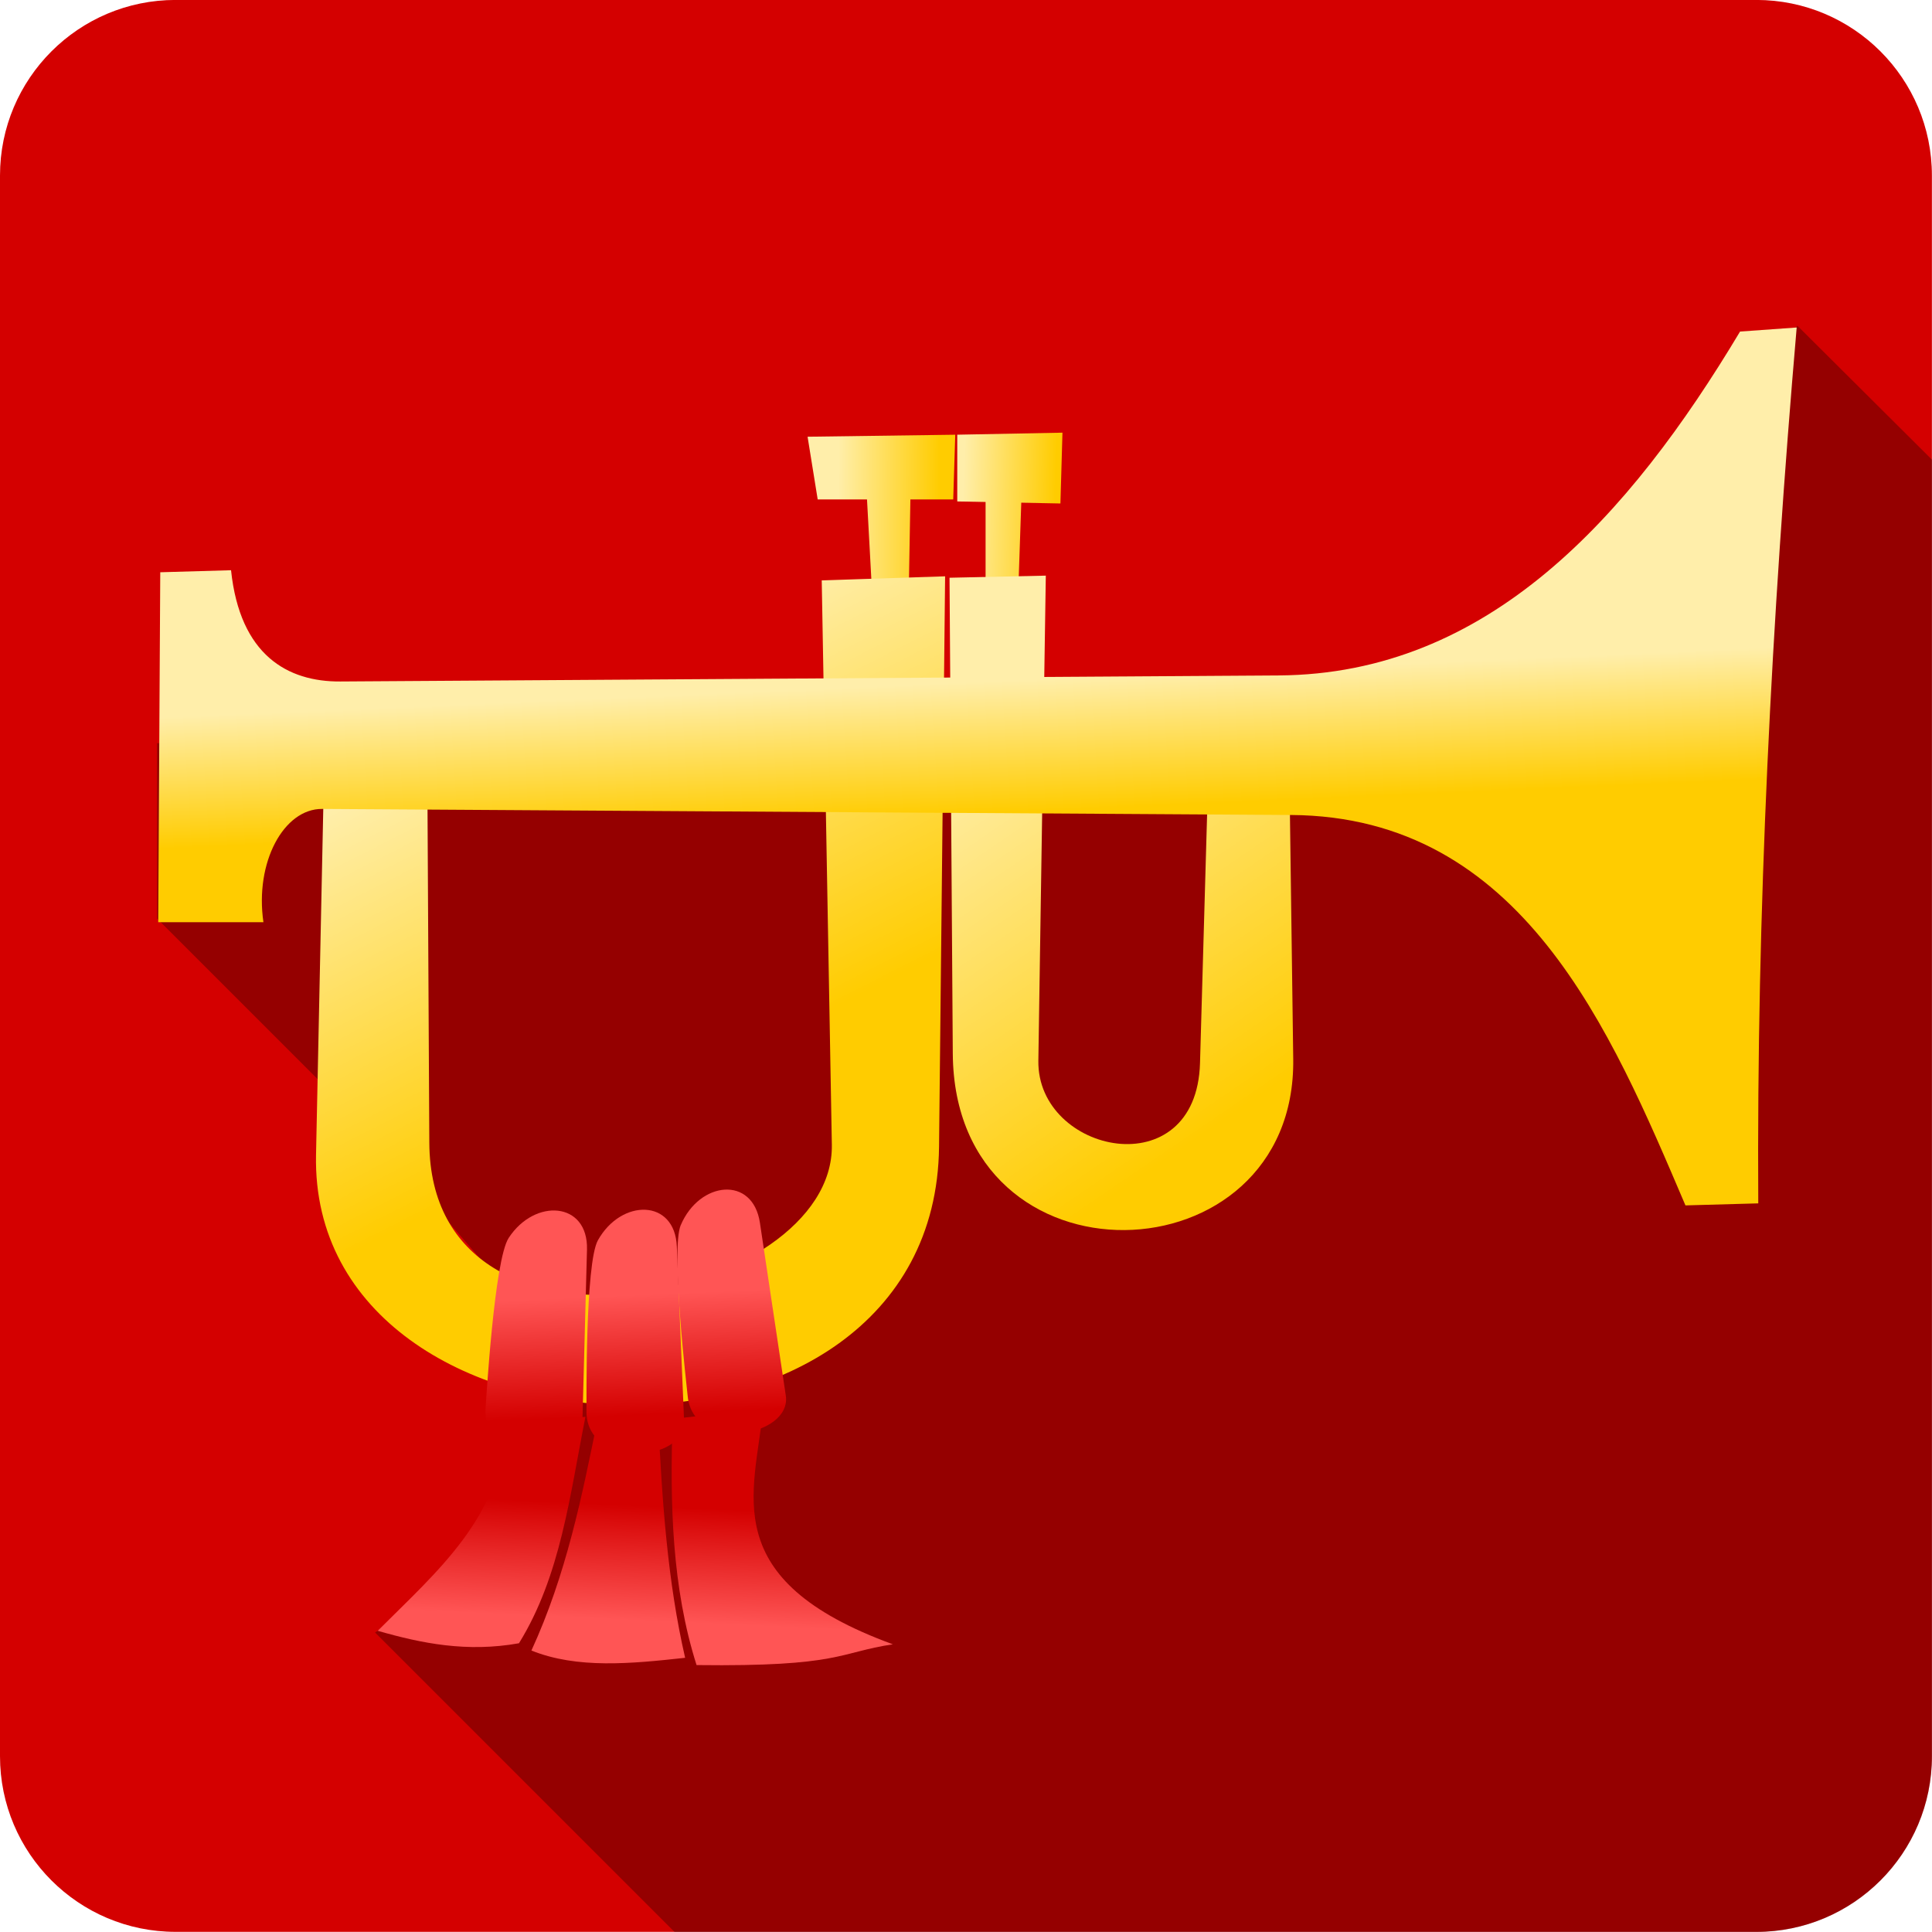
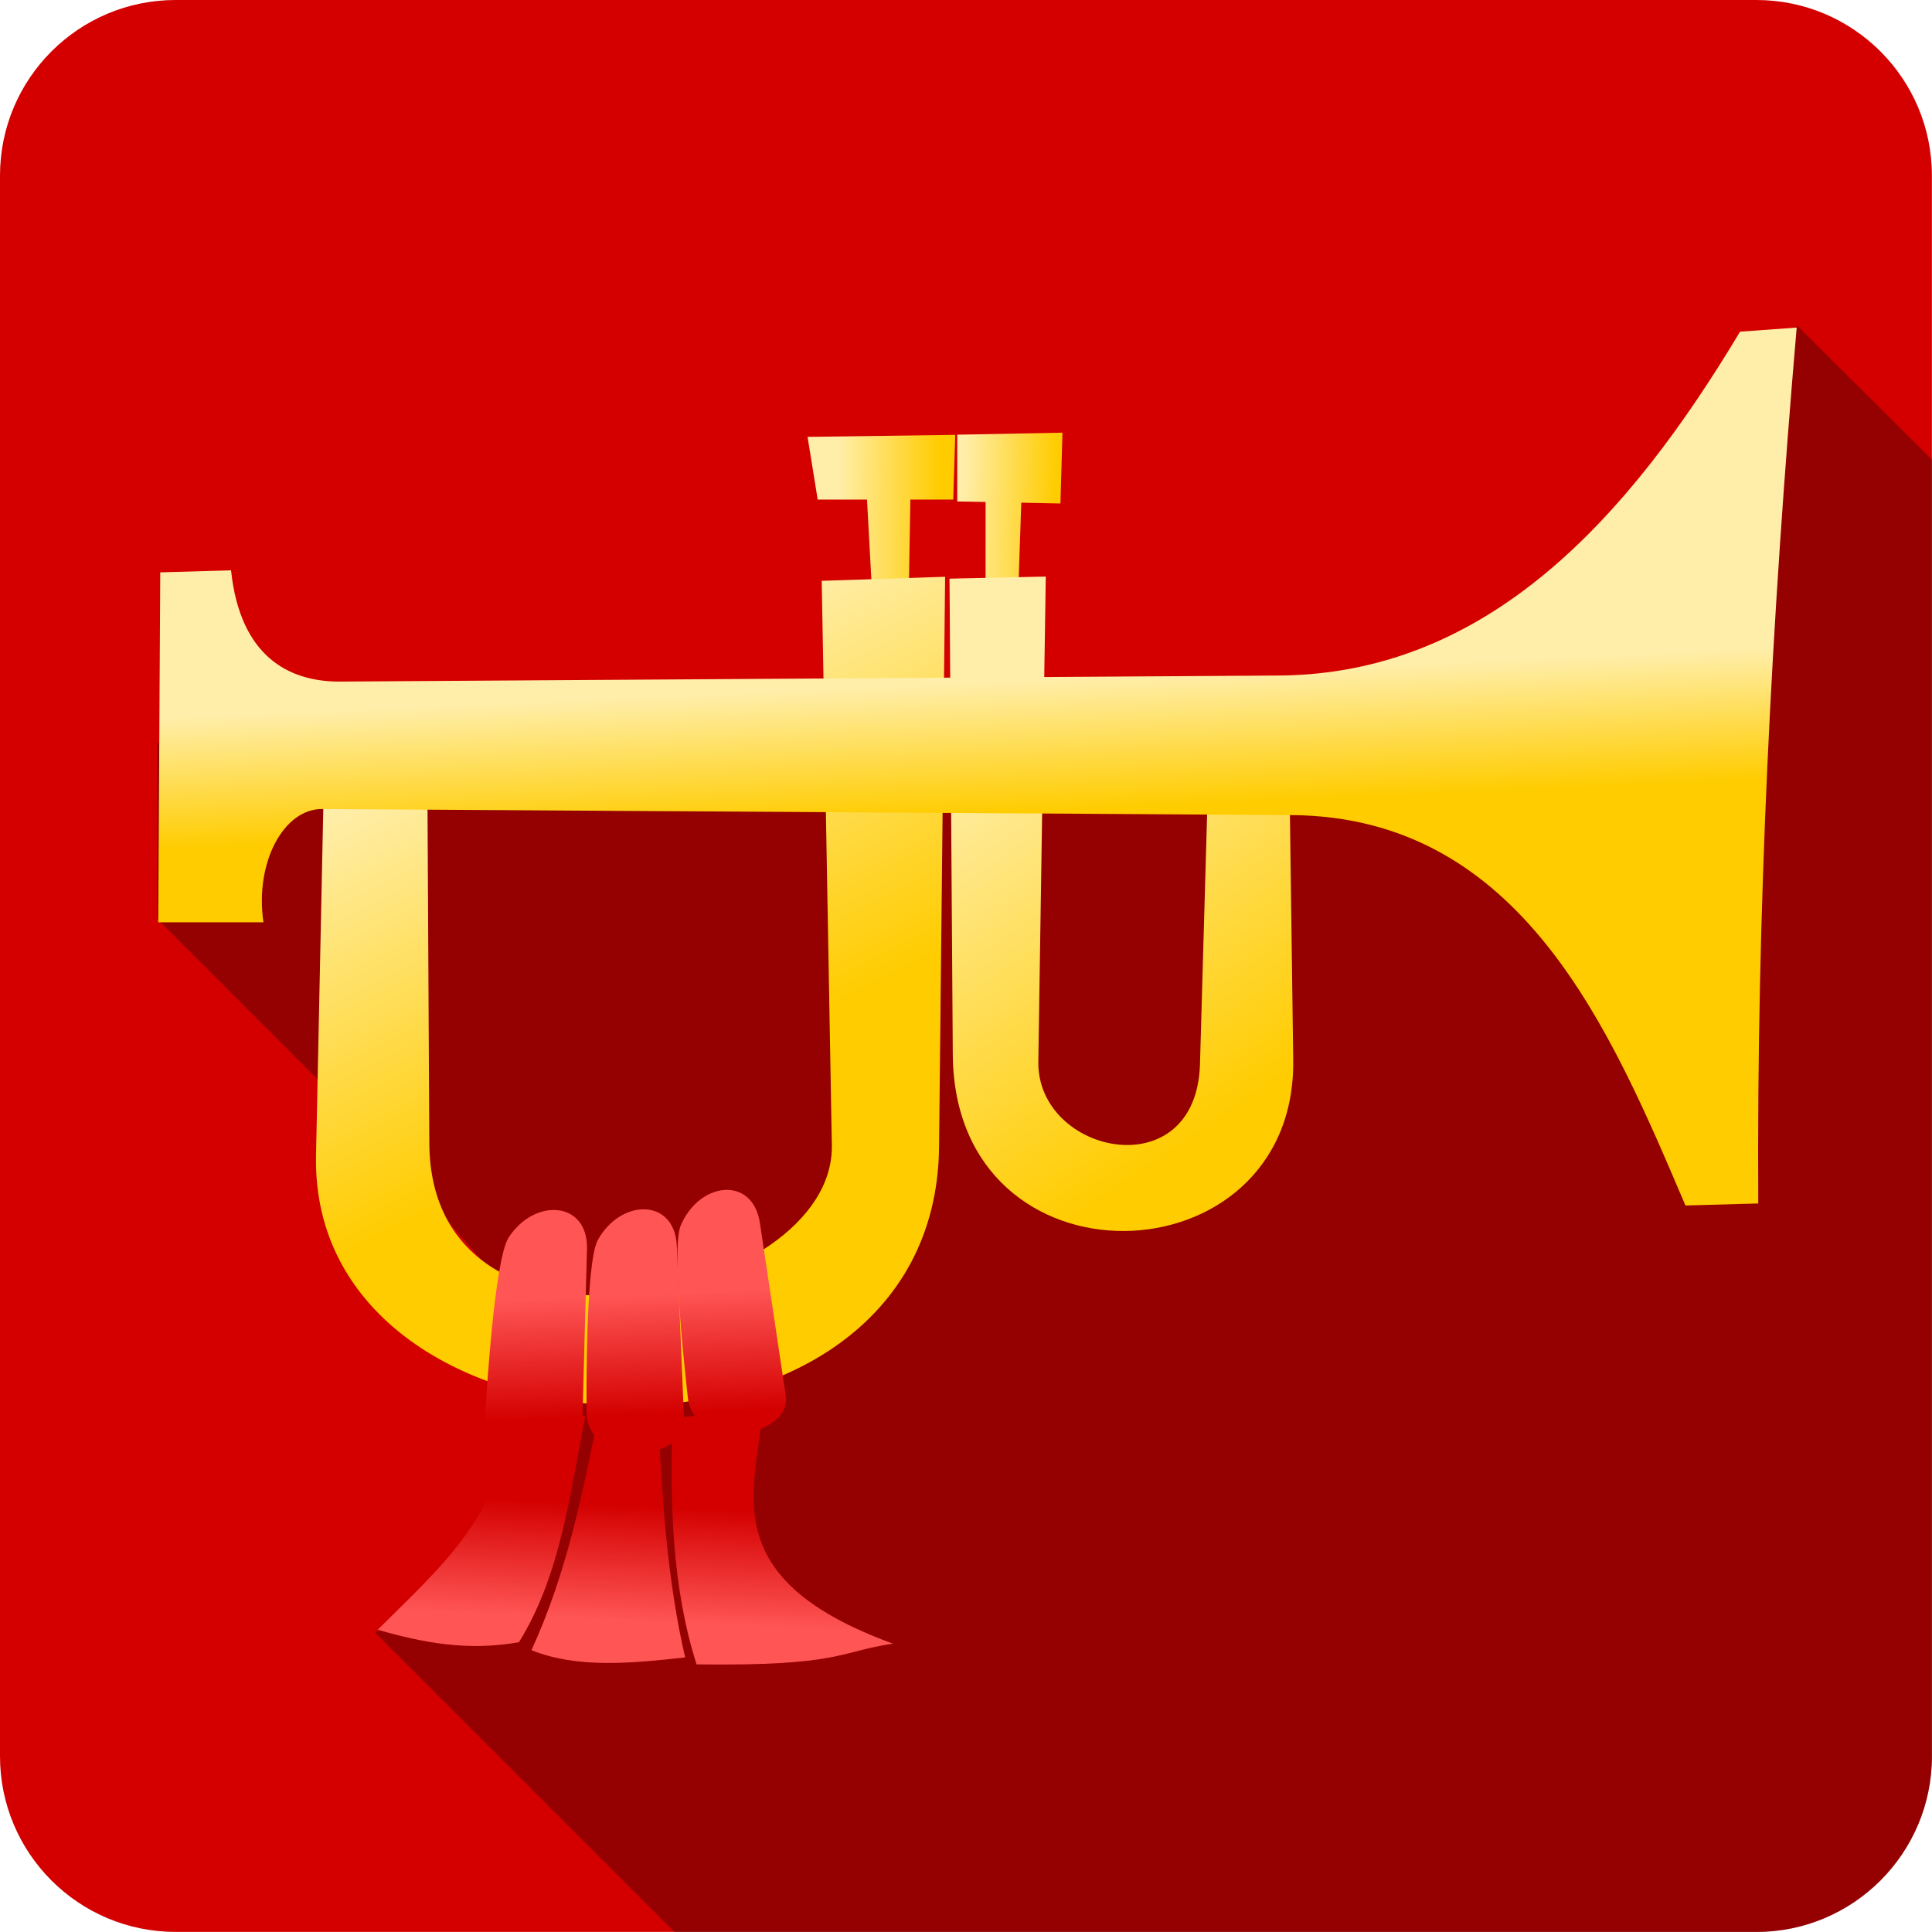
- <svg xmlns="http://www.w3.org/2000/svg" xmlns:xlink="http://www.w3.org/1999/xlink" width="80" height="80" id="svg2" version="1.1">
-   <defs id="defs4">
-     <linearGradient id="linearGradient3157">
-       <stop id="stop3159" offset="0" style="stop-color:#ff5555;stop-opacity:1;" />
-       <stop id="stop3161" offset="1" style="stop-color:#d40000;stop-opacity:1" />
+ <svg xmlns="http://www.w3.org/2000/svg" version="1.1" viewBox="0 0 80 80">
+   <defs>
+     <linearGradient id="linearGradient3065" x1="215.78" x2="220.46" y1="659.81" y2="659.93" gradientTransform="matrix(.81833 0 0 .81833 -136.68 451.92)" gradientUnits="userSpaceOnUse">
+       <stop stop-color="#fea" offset="0" />
+       <stop stop-color="#fc0" offset="1" />
    </linearGradient>
-     <linearGradient id="linearGradient3151">
-       <stop id="stop3153" offset="0" style="stop-color:#ff5555;stop-opacity:1;" />
-       <stop id="stop3155" offset="1" style="stop-color:#d40000;stop-opacity:1" />
+     <linearGradient id="linearGradient3067" x1="209.43" x2="214.58" y1="659.72" y2="659.74" gradientTransform="matrix(.81833 0 0 .81833 -136.68 451.92)" gradientUnits="userSpaceOnUse">
+       <stop stop-color="#fea" offset="0" />
+       <stop stop-color="#fc0" offset="1" />
    </linearGradient>
-     <linearGradient id="linearGradient3145">
-       <stop id="stop3147" offset="0" style="stop-color:#ff5555;stop-opacity:1;" />
-       <stop id="stop3149" offset="1" style="stop-color:#d40000;stop-opacity:1" />
+     <linearGradient id="linearGradient3069" x1="251.74" x2="252.03" y1="668.96" y2="675.62" gradientTransform="matrix(.81833 0 0 .81833 -136.68 451.92)" gradientUnits="userSpaceOnUse">
+       <stop stop-color="#fea" offset="0" />
+       <stop stop-color="#fc0" offset="1" />
    </linearGradient>
-     <linearGradient id="linearGradient3139">
-       <stop id="stop3141" offset="0" style="stop-color:#ff5555;stop-opacity:1;" />
-       <stop id="stop3143" offset="1" style="stop-color:#d40000;stop-opacity:1" />
+     <linearGradient id="linearGradient3071" x1="216.73" x2="229.75" y1="673.02" y2="692.11" gradientTransform="matrix(.81833 0 0 .81833 -136.68 451.92)" gradientUnits="userSpaceOnUse">
+       <stop stop-color="#fea" offset="0" />
+       <stop stop-color="#fc0" offset="1" />
    </linearGradient>
-     <linearGradient id="linearGradient3133">
-       <stop id="stop3135" offset="0" style="stop-color:#ff5555;stop-opacity:1;" />
-       <stop id="stop3137" offset="1" style="stop-color:#d40000;stop-opacity:1" />
+     <linearGradient id="linearGradient3073" x1="191.55" x2="200.81" y1="673.02" y2="691.24" gradientTransform="matrix(.81833 0 0 .81833 -136.68 451.92)" gradientUnits="userSpaceOnUse">
+       <stop stop-color="#fea" offset="0" />
+       <stop stop-color="#fc0" offset="1" />
    </linearGradient>
-     <linearGradient id="linearGradient3115">
-       <stop style="stop-color:#ff5555;stop-opacity:1;" offset="0" id="stop3117" />
-       <stop style="stop-color:#d40000;stop-opacity:1" offset="1" id="stop3119" />
+     <linearGradient id="linearGradient3121" x1="198.39" x2="198.65" y1="701.55" y2="707.62" gradientTransform="matrix(.81833 0 0 .81833 -136.68 451.92)" gradientUnits="userSpaceOnUse">
+       <stop stop-color="#f55" offset="0" />
+       <stop stop-color="#d40000" offset="1" />
    </linearGradient>
-     <linearGradient id="linearGradient3109">
-       <stop id="stop3111" offset="0" style="stop-color:#ffeeaa;stop-opacity:1" />
-       <stop id="stop3113" offset="1" style="stop-color:#ffcc00;stop-opacity:1" />
+     <linearGradient id="linearGradient3127" x1="197.86" x2="198.13" y1="717.93" y2="712.11" gradientTransform="matrix(.81833 0 0 .81833 -136.68 451.92)" gradientUnits="userSpaceOnUse">
+       <stop stop-color="#f55" offset="0" />
+       <stop stop-color="#d40000" offset="1" />
    </linearGradient>
-     <linearGradient id="linearGradient3103">
-       <stop id="stop3105" offset="0" style="stop-color:#ffeeaa;stop-opacity:1" />
-       <stop id="stop3107" offset="1" style="stop-color:#ffcc00;stop-opacity:1" />
-     </linearGradient>
-     <linearGradient id="linearGradient3097">
-       <stop id="stop3099" offset="0" style="stop-color:#ffeeaa;stop-opacity:1" />
-       <stop id="stop3101" offset="1" style="stop-color:#ffcc00;stop-opacity:1" />
-     </linearGradient>
-     <linearGradient id="linearGradient3091">
-       <stop id="stop3093" offset="0" style="stop-color:#ffeeaa;stop-opacity:1" />
-       <stop id="stop3095" offset="1" style="stop-color:#ffcc00;stop-opacity:1" />
-     </linearGradient>
-     <linearGradient id="linearGradient3085">
-       <stop id="stop3087" offset="0" style="stop-color:#ffeeaa;stop-opacity:1" />
-       <stop id="stop3089" offset="1" style="stop-color:#ffcc00;stop-opacity:1" />
-     </linearGradient>
-     <linearGradient id="linearGradient3079">
-       <stop id="stop3081" offset="0" style="stop-color:#ffeeaa;stop-opacity:1" />
-       <stop id="stop3083" offset="1" style="stop-color:#ffcc00;stop-opacity:1" />
-     </linearGradient>
-     <linearGradient id="linearGradient3059">
-       <stop style="stop-color:#ffeeaa;stop-opacity:1" offset="0" id="stop3061" />
-       <stop style="stop-color:#ffcc00;stop-opacity:1" offset="1" id="stop3063" />
-     </linearGradient>
-     <linearGradient xlink:href="#linearGradient3059" id="linearGradient3065" x1="215.783" y1="659.811" x2="220.462" y2="659.928" gradientUnits="userSpaceOnUse" gradientTransform="matrix(0.8183266,0,0,0.8183266,-136.6775,451.9151)" />
-     <linearGradient xlink:href="#linearGradient3109" id="linearGradient3067" x1="209.432" y1="659.718" x2="214.578" y2="659.742" gradientUnits="userSpaceOnUse" gradientTransform="matrix(0.8183266,0,0,0.8183266,-136.6775,451.9151)" />
-     <linearGradient xlink:href="#linearGradient3103" id="linearGradient3069" x1="251.741" y1="668.964" x2="252.03" y2="675.619" gradientUnits="userSpaceOnUse" gradientTransform="matrix(0.8183266,0,0,0.8183266,-136.6775,451.9151)" />
-     <linearGradient xlink:href="#linearGradient3097" id="linearGradient3071" x1="216.728" y1="673.015" x2="229.749" y2="692.113" gradientUnits="userSpaceOnUse" gradientTransform="matrix(0.8183266,0,0,0.8183266,-136.6775,451.9151)" />
-     <linearGradient xlink:href="#linearGradient3091" id="linearGradient3073" x1="191.554" y1="673.015" x2="200.814" y2="691.245" gradientUnits="userSpaceOnUse" gradientTransform="matrix(0.8183266,0,0,0.8183266,-136.6775,451.9151)" />
-     <linearGradient xlink:href="#linearGradient3085" id="linearGradient3075" x1="215.783" y1="659.811" x2="220.462" y2="659.928" gradientUnits="userSpaceOnUse" gradientTransform="matrix(0.8183266,0,0,0.8183266,-136.6775,451.9151)" />
-     <linearGradient xlink:href="#linearGradient3079" id="linearGradient3077" x1="209.432" y1="659.718" x2="214.578" y2="659.742" gradientUnits="userSpaceOnUse" gradientTransform="matrix(0.8183266,0,0,0.8183266,-136.6775,451.9151)" />
-     <linearGradient xlink:href="#linearGradient3115" id="linearGradient3121" x1="198.39" y1="701.548" x2="198.654" y2="707.624" gradientUnits="userSpaceOnUse" gradientTransform="matrix(0.8183266,0,0,0.8183266,-136.6775,451.9151)" />
-     <linearGradient xlink:href="#linearGradient3157" id="linearGradient3123" x1="198.39" y1="701.548" x2="198.654" y2="707.624" gradientUnits="userSpaceOnUse" gradientTransform="matrix(0.8183266,0,0,0.8183266,-136.6775,451.9151)" />
-     <linearGradient xlink:href="#linearGradient3151" id="linearGradient3125" x1="198.39" y1="701.548" x2="198.654" y2="707.624" gradientUnits="userSpaceOnUse" gradientTransform="matrix(0.8183266,0,0,0.8183266,-136.6775,451.9151)" />
-     <linearGradient xlink:href="#linearGradient3145" id="linearGradient3127" x1="197.861" y1="717.926" x2="198.126" y2="712.115" gradientUnits="userSpaceOnUse" gradientTransform="matrix(0.8183266,0,0,0.8183266,-136.6775,451.9151)" />
-     <linearGradient xlink:href="#linearGradient3139" id="linearGradient3129" x1="197.861" y1="717.926" x2="198.126" y2="712.115" gradientUnits="userSpaceOnUse" gradientTransform="matrix(0.8183266,0,0,0.8183266,-136.6775,451.9151)" />
-     <linearGradient xlink:href="#linearGradient3133" id="linearGradient3131" x1="197.861" y1="717.926" x2="198.126" y2="712.115" gradientUnits="userSpaceOnUse" gradientTransform="matrix(0.8183266,0,0,0.8183266,-136.6775,451.9151)" />
  </defs>
-   <g id="layer1" transform="translate(0,-972.3622)">
-     <rect style="fill:#d40000;fill-opacity:1;stroke:none" id="rect3163" width="79.996" height="79.996" x="0" y="972.36" rx="7.272" ry="7.272" />
-     <path style="opacity:0.3;fill:#000000;stroke:none" d="m 74.425,985.848 -12.403,17.108 -55.518,0.179 0,7.263 8.874,8.874 7.723,8.925 -1.586,8.004 -5.984,3.759 12.403,12.403 44.778,0 c 4.029,0 7.288,-3.259 7.288,-7.288 l 0,-53.677 -5.575,-5.549 z" id="path3165" />
-     <path style="fill:url(#linearGradient3131);fill-opacity:1;stroke:none" d="m 27.252,1031.117 c 0.163,3.381 0.39,6.736 1.118,9.891 -2.237,0.246 -4.464,0.463 -6.365,-0.301 1.441,-3.136 2.095,-6.385 2.752,-9.633 z" id="path3055" />
-     <path style="fill:url(#linearGradient3129);fill-opacity:1;stroke:none" d="m 20.973,1031.246 c -0.136,3.897 -2.877,6.182 -5.332,8.644 1.818,0.522 3.69,0.901 5.848,0.516 1.732,-2.799 2.108,-6.141 2.752,-9.375 z" id="path3053" />
-     <path style="fill:url(#linearGradient3127);fill-opacity:1;stroke:none" d="m 31.595,1030.73 c -0.43,0 -3.741,0.387 -3.741,0.387 -0.123,3.533 -0.024,7 0.989,10.192 5.96,0.074 5.876,-0.522 8.128,-0.86 -7.352,-2.684 -5.71,-6.267 -5.375,-9.719 z" id="path3057" />
-     <path style="fill:url(#linearGradient3077);fill-opacity:1;stroke:none" d="m 35.869,992.456 0.251,4.607 1.508,-0.084 0.084,-4.774 z" id="path3043" />
-     <path style="fill:url(#linearGradient3075);fill-opacity:1;stroke:none" d="m 40.811,992.289 0,4.942 1.34,0 0.168,-4.942 z" id="path3045" />
-     <path style="fill:url(#linearGradient3073);fill-opacity:1;stroke:none" d="m 13.421,1004.183 -0.335,15.998 c -0.28,13.392 25.642,14.357 25.798,-0.335 l 0.251,-23.62 -5.109,0.168 0.419,23.369 c 0.116,6.46 -16.614,9.992 -16.668,-0.084 l -0.084,-15.663 z" id="path3035" />
-     <path id="path3037" d="m 53.37,1002.864 0.18,13.346 c 0.125,9.247 -14.029,9.724 -14.097,-0.22 l -0.135,-19.705 3.987,-0.087 -0.309,20.086 c -0.059,3.852 6.547,5.26 6.694,0.098 l 0.38,-13.322 z" style="fill:url(#linearGradient3071);fill-opacity:1;stroke:none" />
-     <path style="fill:url(#linearGradient3069);fill-opacity:1;stroke:none" d="m 6.636,996.058 -0.084,14.491 4.356,0 c -0.363,-2.485 0.843,-4.7 2.429,-4.691 l 40.121,0.251 c 9.57,0.06 13.243,8.927 16.333,16.166 l 3.015,-0.084 c -0.074,-12.089 0.55,-24.179 1.591,-36.268 l -2.345,0.168 c -4.602,7.686 -10.429,14.183 -19.097,14.239 l -38.865,0.251 c -2.172,0.014 -4.153,-1.081 -4.523,-4.607 z" id="path3033" />
-     <path style="fill:url(#linearGradient3067);fill-opacity:1;stroke:none" d="m 33.44,990.446 0.419,2.597 5.612,0 0.084,-2.68 z" id="path3039" />
-     <path style="fill:url(#linearGradient3065);fill-opacity:1;stroke:none" d="m 39.638,990.362 0,2.764 4.272,0.084 0.084,-2.932 z" id="path3041" />
-     <path style="fill:url(#linearGradient3125);fill-opacity:1;stroke:none" d="m 21.063,1023.623 c 1.08,-1.659 3.296,-1.507 3.243,0.481 l -0.193,7.228 c -0.047,1.75 -4.213,1.687 -4.004,-0.705 0.027,-0.309 0.357,-6.088 0.954,-7.004 z" id="path3047" />
-     <path id="path3049" d="m 24.758,1023.72 c 0.964,-1.729 3.186,-1.728 3.268,0.258 l 0.301,7.225 c 0.073,1.749 -4.088,1.971 -4.042,-0.43 0.006,-0.31 -0.059,-6.098 0.473,-7.053 z" style="fill:url(#linearGradient3123);fill-opacity:1;stroke:none" />
-     <path style="fill:url(#linearGradient3121);fill-opacity:1;stroke:none" d="m 28.19,1023.09 c 0.774,-1.823 2.983,-2.059 3.277,-0.093 l 1.071,7.151 c 0.259,1.732 -3.854,2.396 -4.065,0 -0.027,-0.309 -0.71,-6.057 -0.283,-7.063 z" id="path3051" />
+   <g transform="translate(0 -972.36)">
+     <rect y="972.36" width="79.996" height="79.996" rx="7.272" ry="7.272" fill="#d40000" />
+     <path d="m74.425 985.85-12.403 17.108-55.518 0.179v7.263l8.874 8.874 7.723 8.925-1.585 8.004-5.984 3.759 12.403 12.403h44.778c4.029 0 7.288-3.259 7.288-7.288v-53.677l-5.575-5.549z" opacity=".3" />
+     <g fill="url(#linearGradient3127)">
+       <path d="m27.252 1031.1c0.163 3.381 0.39 6.736 1.118 9.891-2.237 0.246-4.464 0.463-6.364-0.301 1.441-3.136 2.095-6.385 2.752-9.633z" />
+       <path d="m20.973 1031.2c-0.136 3.897-2.877 6.182-5.332 8.644 1.818 0.522 3.69 0.901 5.848 0.516 1.732-2.799 2.108-6.141 2.752-9.375z" />
+       <path d="m31.595 1030.7c-0.43 0-3.741 0.387-3.741 0.387-0.123 3.533-0.024 7 0.989 10.192 5.96 0.074 5.876-0.522 8.128-0.86-7.352-2.684-5.71-6.267-5.375-9.719z" />
+     </g>
+     <g>
+       <path d="m35.869 992.46 0.251 4.607 1.508-0.084 0.084-4.774z" fill="url(#linearGradient3067)" />
+       <path d="m40.811 992.29v4.942h1.34l0.168-4.942z" fill="url(#linearGradient3065)" />
+       <path d="m13.421 1004.2-0.335 15.998c-0.28 13.392 25.642 14.358 25.798-0.335l0.251-23.62-5.109 0.168 0.419 23.369c0.116 6.46-16.614 9.992-16.668-0.084l-0.084-15.663z" fill="url(#linearGradient3073)" />
+       <path d="m53.37 1002.9 0.18 13.346c0.125 9.247-14.029 9.724-14.097-0.22l-0.135-19.705 3.986-0.087-0.309 20.086c-0.059 3.852 6.547 5.26 6.694 0.098l0.38-13.322z" fill="url(#linearGradient3071)" />
+       <path d="m6.636 996.06-0.084 14.491h4.356c-0.363-2.485 0.843-4.7 2.429-4.691l40.121 0.251c9.57 0.06 13.243 8.927 16.333 16.166l3.015-0.084c-0.074-12.089 0.55-24.179 1.591-36.268l-2.345 0.168c-4.602 7.686-10.429 14.183-19.097 14.239l-38.865 0.251c-2.172 0.014-4.153-1.081-4.523-4.607z" fill="url(#linearGradient3069)" />
+       <path d="m33.44 990.45 0.419 2.597h5.612l0.084-2.68z" fill="url(#linearGradient3067)" />
+       <path d="m39.638 990.36v2.764l4.272 0.084 0.084-2.932z" fill="url(#linearGradient3065)" />
+     </g>
+     <g fill="url(#linearGradient3121)">
+       <path d="m21.063 1023.6c1.08-1.659 3.296-1.507 3.243 0.481l-0.193 7.228c-0.047 1.75-4.213 1.687-4.003-0.705 0.027-0.309 0.357-6.088 0.954-7.004z" />
+       <path d="m24.758 1023.7c0.964-1.729 3.186-1.728 3.268 0.258l0.301 7.225c0.073 1.749-4.088 1.971-4.042-0.43 6e-3 -0.31-0.059-6.098 0.473-7.053z" />
+       <path d="m28.19 1023.1c0.774-1.823 2.983-2.059 3.277-0.093l1.071 7.151c0.259 1.732-3.854 2.396-4.065 0-0.027-0.309-0.71-6.057-0.283-7.063z" />
+     </g>
  </g>
</svg>
